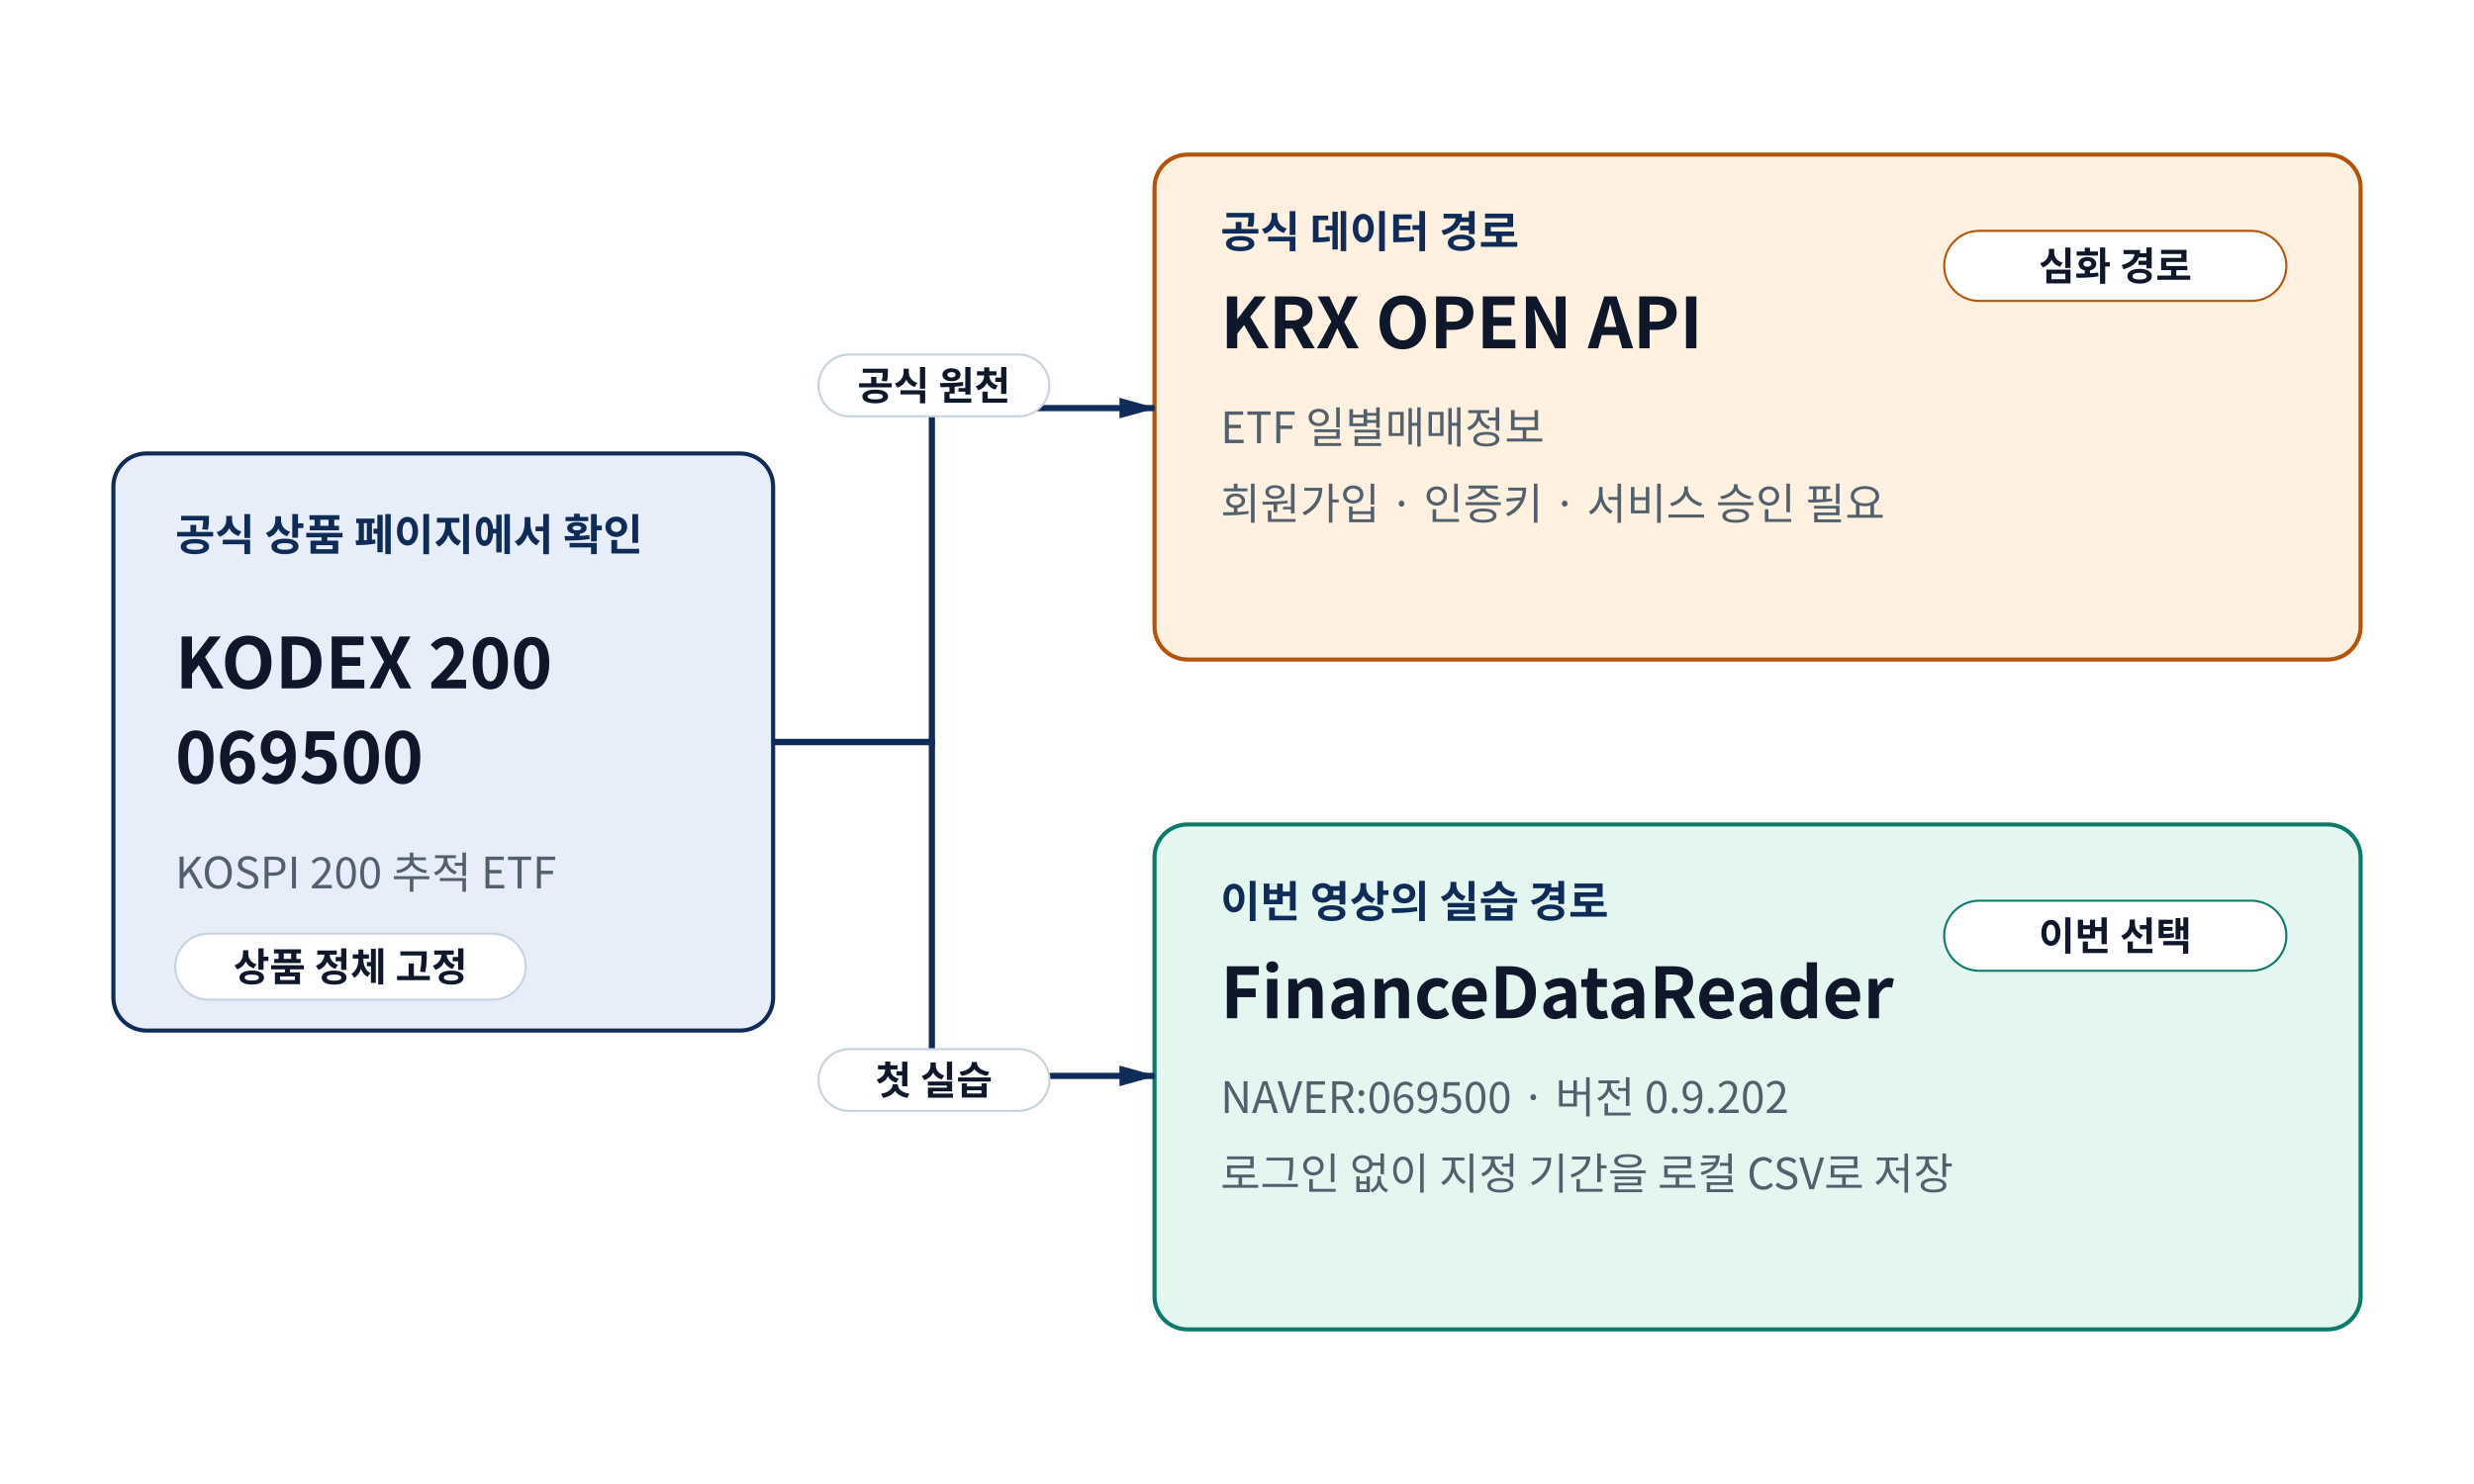
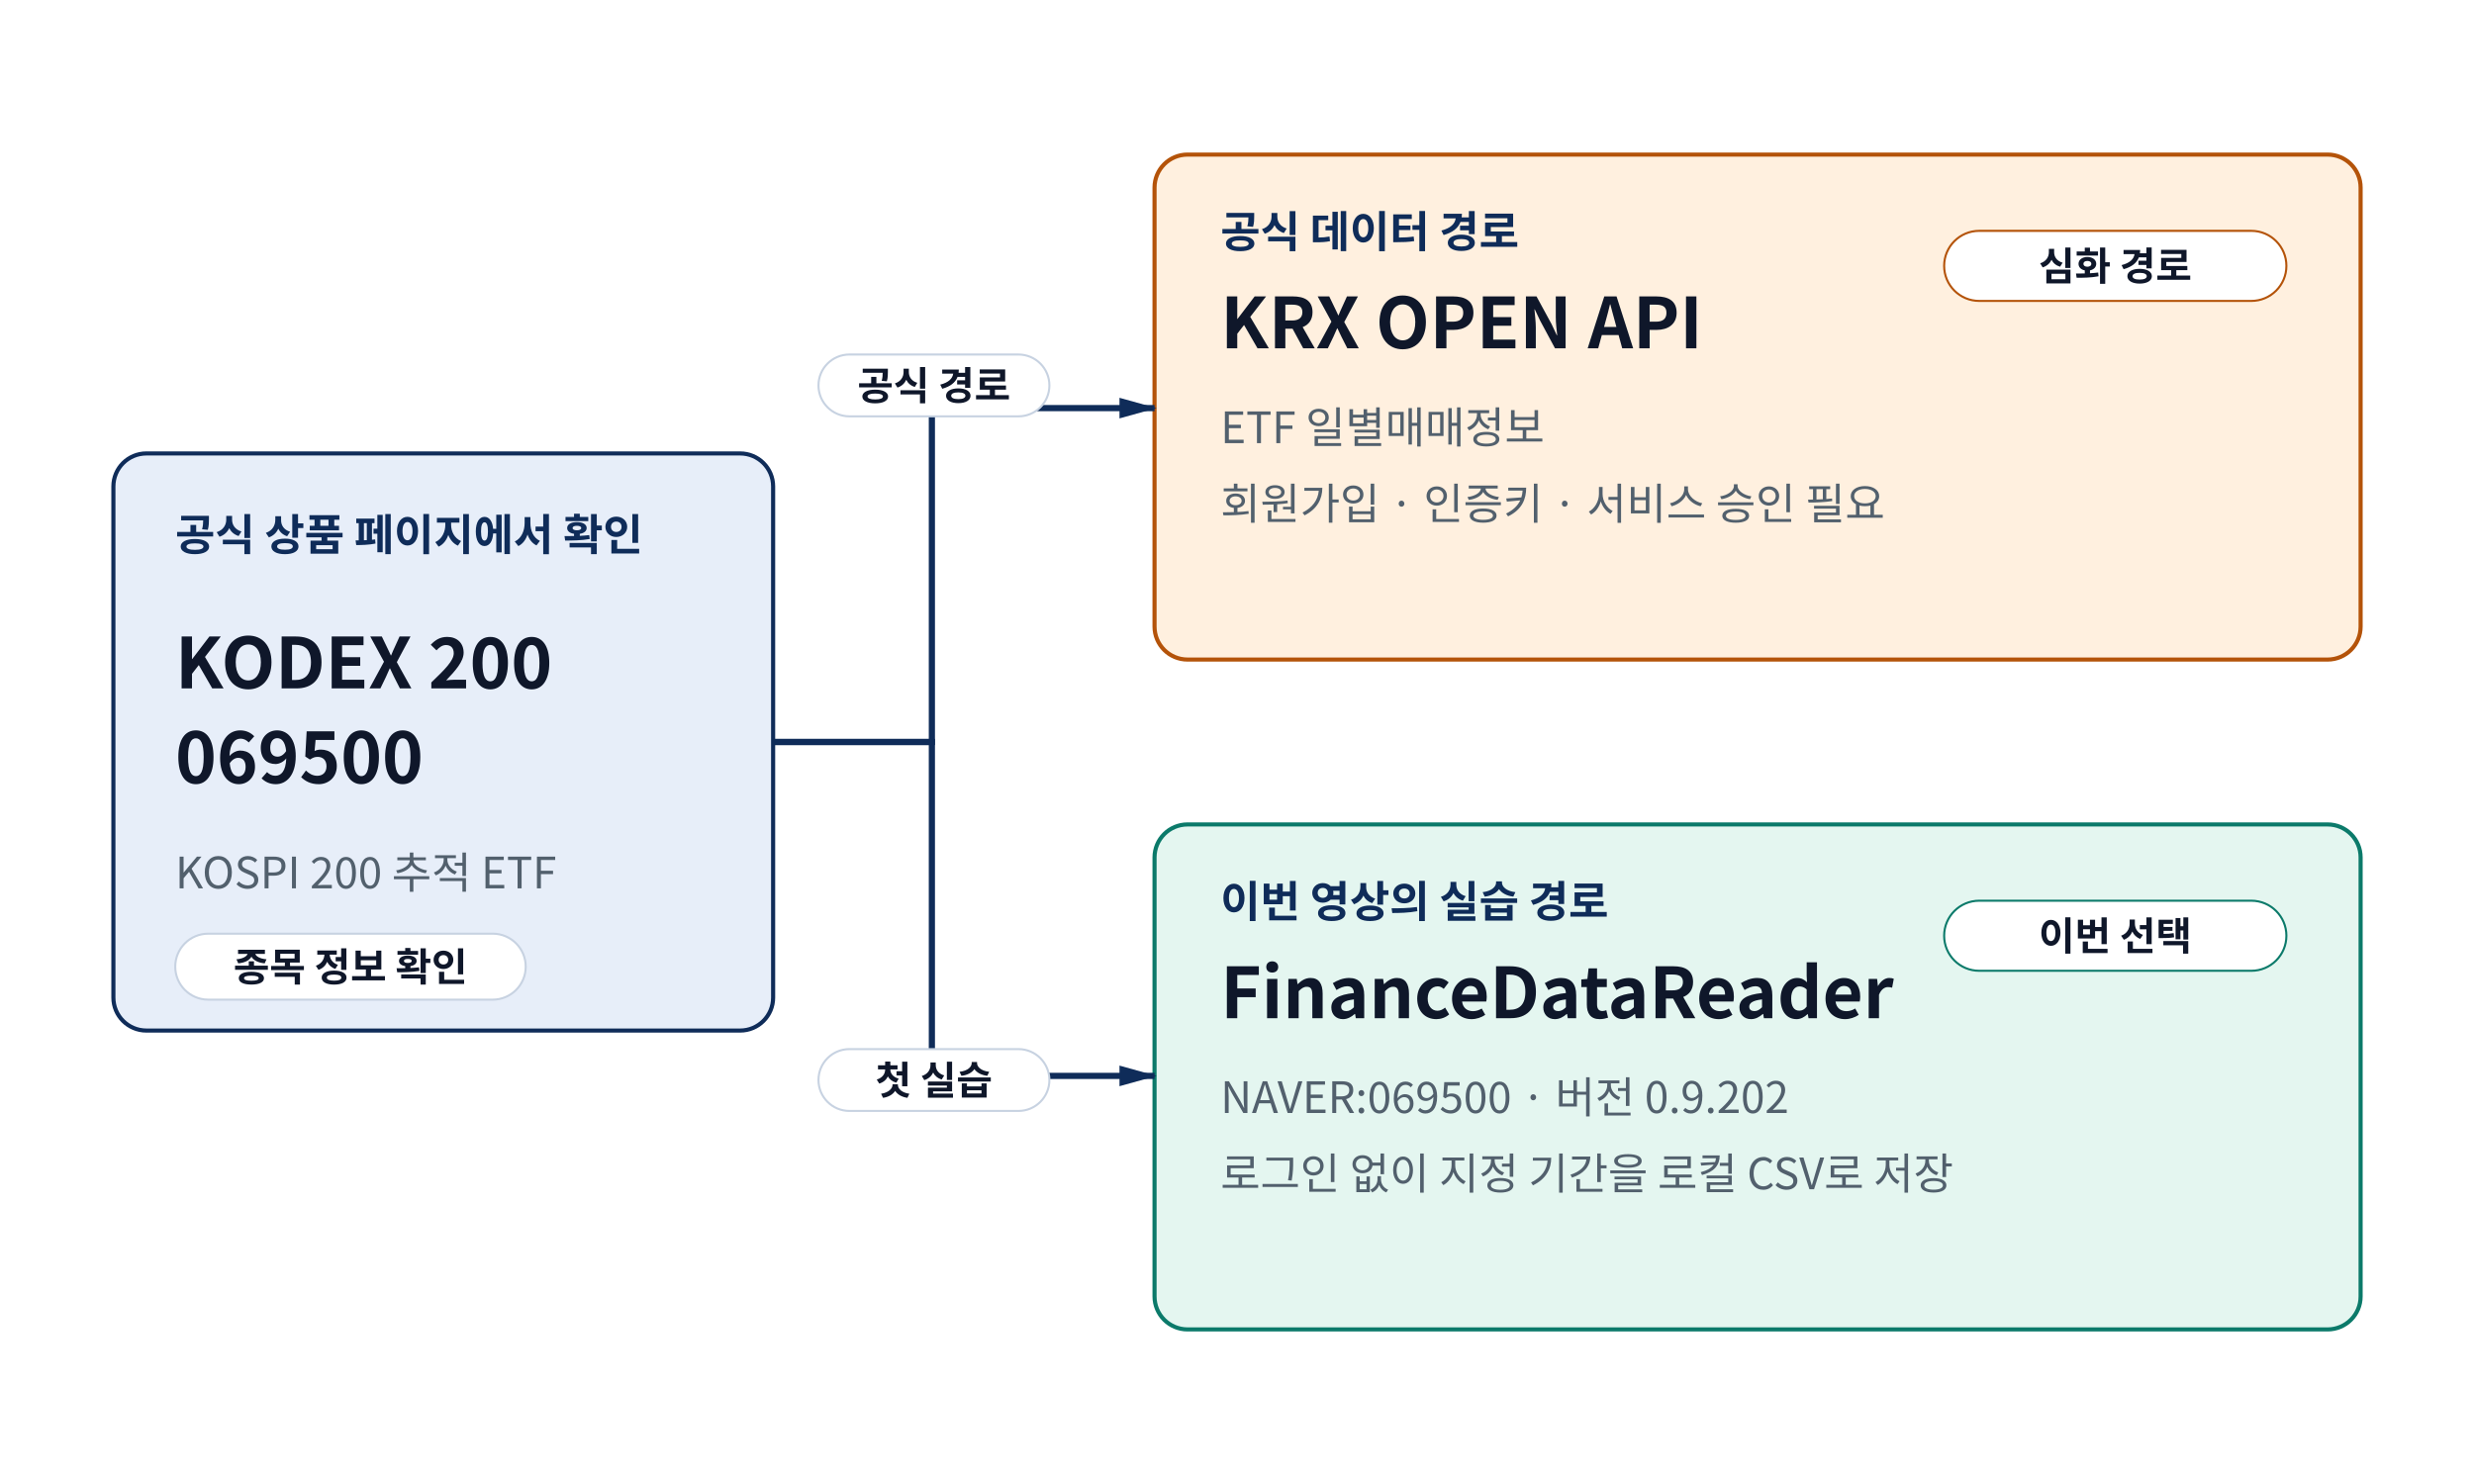
<svg xmlns="http://www.w3.org/2000/svg" viewBox="0 0 1200 720" role="img" aria-labelledby="title desc">
  <defs>
    <marker id="arrow" markerUnits="userSpaceOnUse" viewBox="0 0 18 10" refX="17" refY="5" markerWidth="18" markerHeight="10" orient="auto">
      <path d="M0 0L18 5L0 10Z" fill="#0F2C59" />
    </marker>
    <style>
      text{font-family:"Noto Sans CJK KR","Noto Sans KR",sans-serif;fill:#0F172A}
      .kicker{font-size:21px;font-weight:700;fill:#0F2C59}
      .title{font-size:34px;font-weight:700}
      .sub{font-size:21px;font-weight:400;fill:#52606D}
      .tag{font-size:19px;font-weight:700}
      .arrow{fill:none;stroke:#0F2C59;stroke-width:3;marker-end:url(#arrow)}
    </style>
  </defs>
  <rect width="1200" height="720" fill="#FFFFFF" />
  <rect x="55" y="220" width="320" height="280" rx="16" fill="#E7EEF9" stroke="#0F2C59" stroke-width="2" />
  <text class="kicker" x="85" y="267">공식 상품 페이지에서 확인</text>
  <text class="title" x="85" y="334">KODEX 200</text>
  <text class="title" x="85" y="380">069500</text>
  <text class="sub" x="85" y="431">KOSPI 200 추적 ETF</text>
  <rect x="85" y="453" width="170" height="32" rx="16" fill="#FFFFFF" stroke="#C7D2E1" />
-   <text class="tag" x="170" y="476" text-anchor="middle" fill="#0F2C59">상품 정체 고정</text>
+   <text class="tag" x="170" y="476" text-anchor="middle" fill="#0F2C59">종목 정보 확인</text>
  <rect x="560" y="75" width="585" height="245" rx="16" fill="#FFF0DF" stroke="#B45309" stroke-width="2" />
  <text class="kicker" x="592" y="120" fill="#B45309">공식 데이터 경로</text>
  <text class="title" x="592" y="169">KRX OPEN API</text>
  <text class="sub" x="592" y="215">ETF 일별매매정보</text>
  <text class="sub" x="592" y="252">회원가입 · 인증키 · 서비스 승인 필요</text>
  <rect x="943" y="112" width="166" height="34" rx="17" fill="#FFFFFF" stroke="#B45309" />
  <text class="tag" x="1026" y="136" text-anchor="middle" fill="#B45309">심화 경로</text>
  <rect x="560" y="400" width="585" height="245" rx="16" fill="#E4F6F0" stroke="#0B7A6A" stroke-width="2" />
  <text class="kicker" x="592" y="445" fill="#0B7A6A">이번 영상의 실습 경로</text>
  <text class="title" x="592" y="494">FinanceDataReader</text>
  <text class="sub" x="592" y="540">NAVER:069500 · 버전 0.9.202</text>
  <text class="sub" x="592" y="577">로그인 없이 지정 기간을 로컬 CSV로 저장</text>
  <rect x="943" y="437" width="166" height="34" rx="17" fill="#FFFFFF" stroke="#0B7A6A" />
  <text class="tag" x="1026" y="461" text-anchor="middle" fill="#0B7A6A">이번 선택</text>
  <path class="arrow" d="M375 360H452V198H560" />
  <path class="arrow" d="M375 360H452V522H560" />
  <rect x="397" y="172" width="112" height="30" rx="15" fill="#FFFFFF" stroke="#C7D2E1" />
-   <text class="tag" x="453" y="194" text-anchor="middle" fill="#52606D">공식 원천</text>
+   <text class="tag" x="453" y="194" text-anchor="middle" fill="#52606D">공식 경로</text>
  <rect x="397" y="509" width="112" height="30" rx="15" fill="#FFFFFF" stroke="#C7D2E1" />
  <text class="tag" x="453" y="531" text-anchor="middle" fill="#52606D">첫 실습</text>
</svg>
